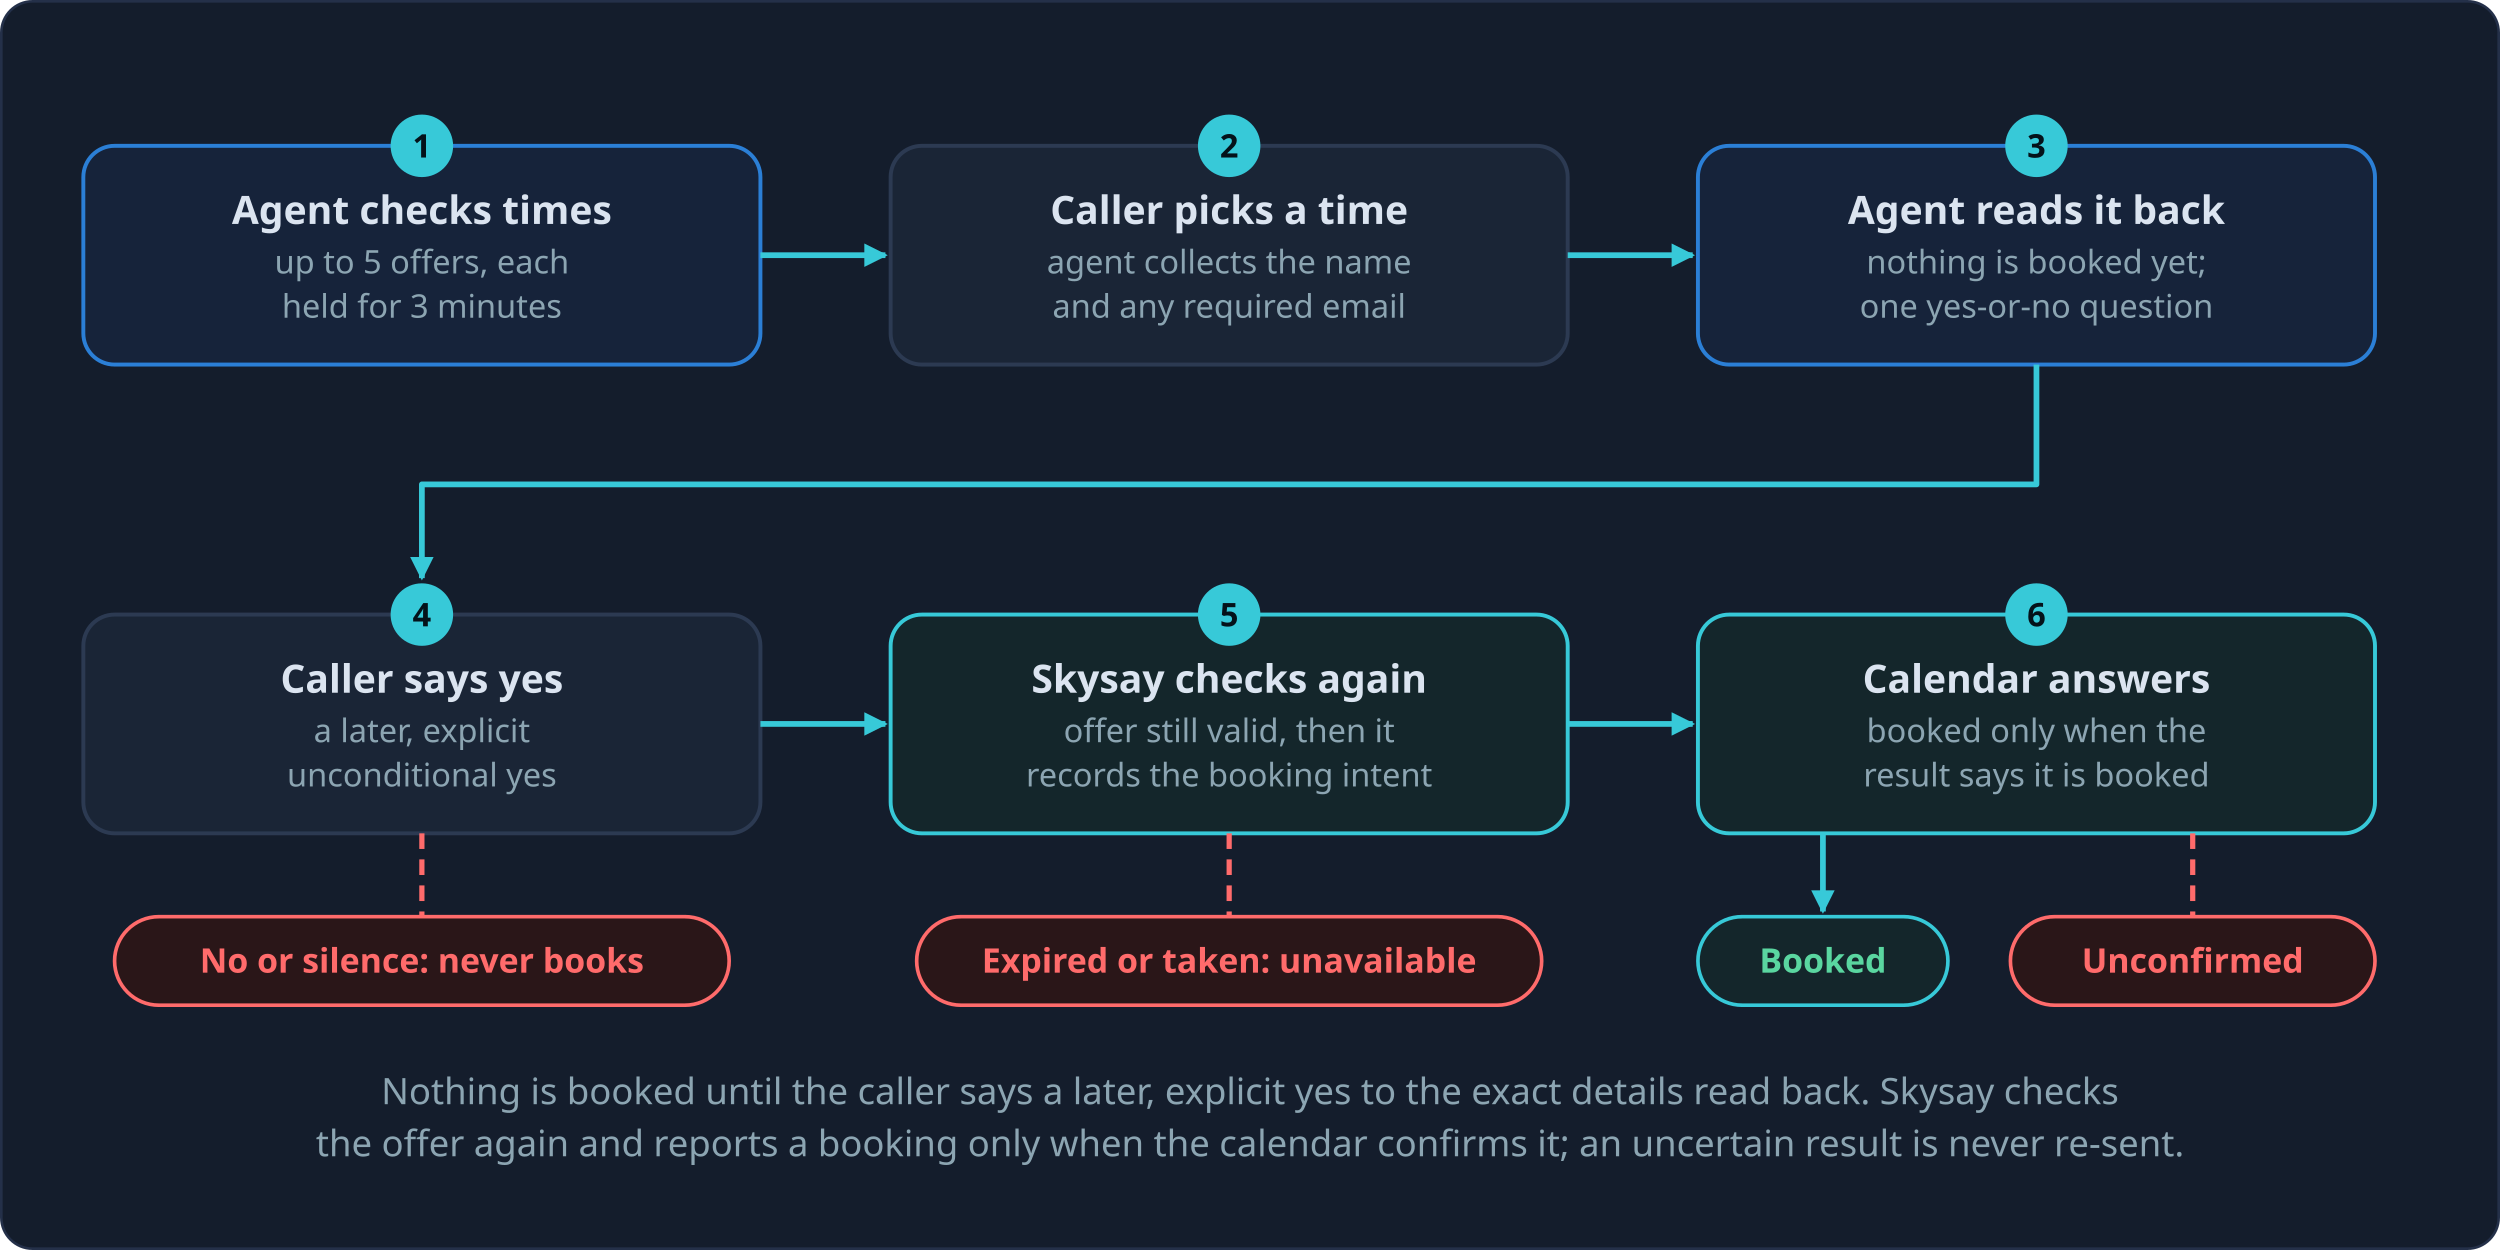
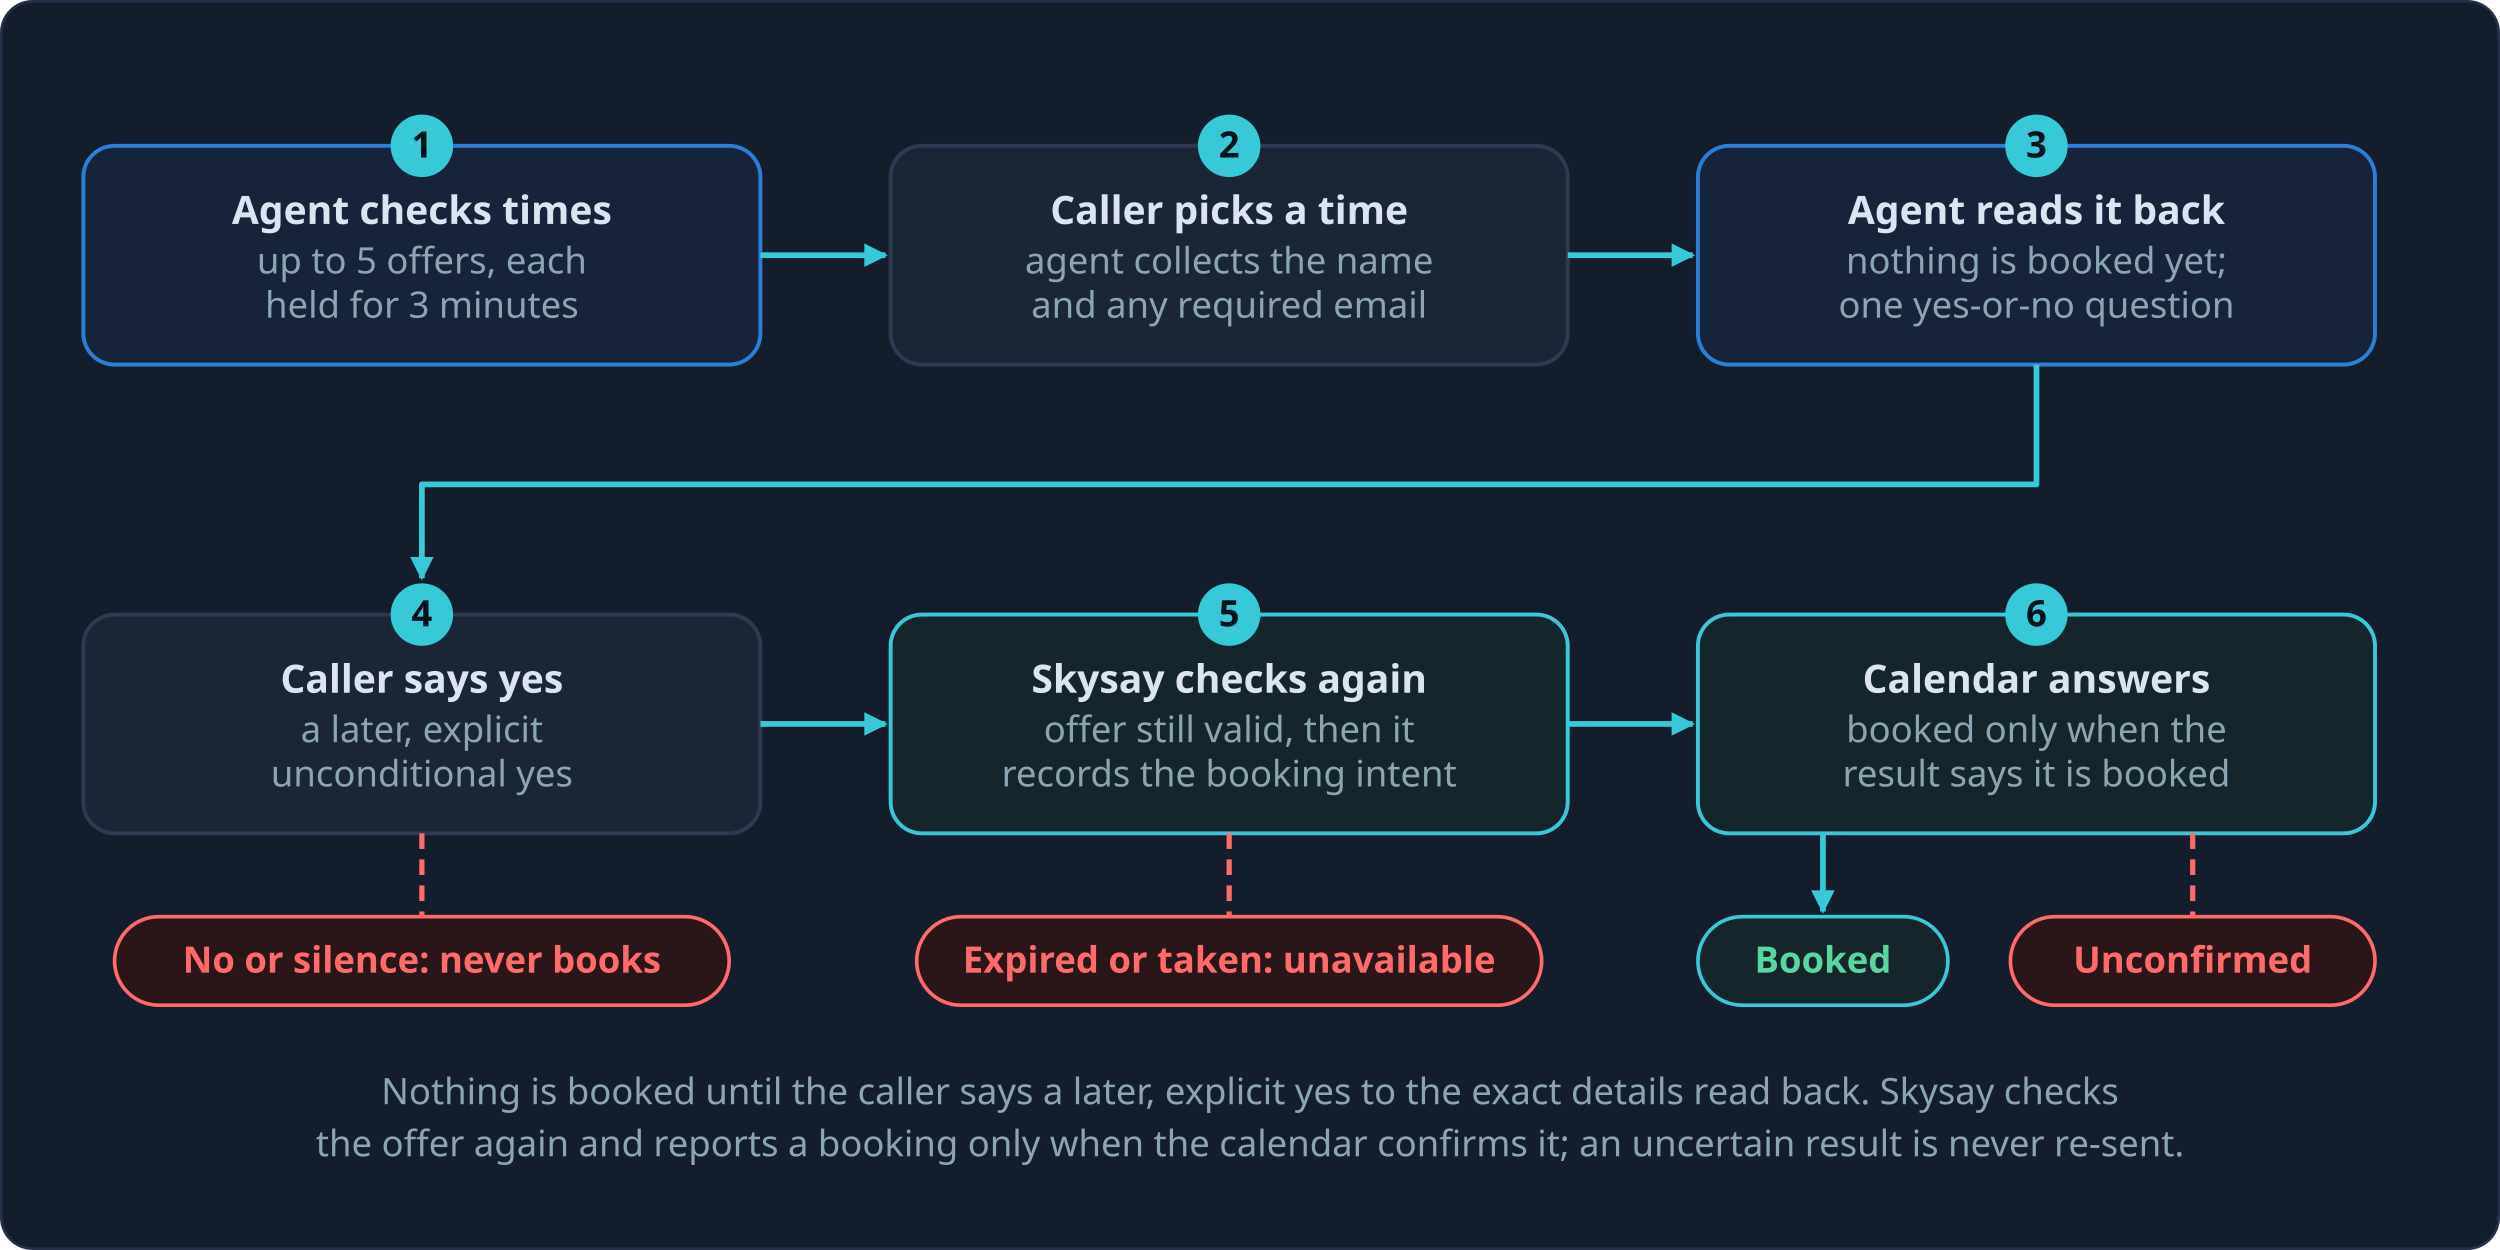
<svg xmlns="http://www.w3.org/2000/svg" viewBox="0 0 960 480" width="960" height="480" role="img">
  <defs>
    <marker id="am" viewBox="0 0 10 10" refX="9" refY="5" markerWidth="9" markerHeight="9" markerUnits="userSpaceOnUse" orient="auto">
      <path d="M0,0 L10,5 L0,10 z" fill="#37c9d8" />
    </marker>
    <marker id="ams" viewBox="0 0 10 10" refX="9" refY="5" markerWidth="9" markerHeight="9" markerUnits="userSpaceOnUse" orient="auto-start-reverse">
      <path d="M0,0 L10,5 L0,10 z" fill="#37c9d8" />
    </marker>
    <marker id="as" viewBox="0 0 10 10" refX="9" refY="5" markerWidth="9" markerHeight="9" markerUnits="userSpaceOnUse" orient="auto">
      <path d="M0,0 L10,5 L0,10 z" fill="#8492a8" />
    </marker>
    <marker id="ass" viewBox="0 0 10 10" refX="9" refY="5" markerWidth="9" markerHeight="9" markerUnits="userSpaceOnUse" orient="auto-start-reverse">
      <path d="M0,0 L10,5 L0,10 z" fill="#8492a8" />
    </marker>
    <marker id="af" viewBox="0 0 10 10" refX="9" refY="5" markerWidth="9" markerHeight="9" markerUnits="userSpaceOnUse" orient="auto">
      <path d="M0,0 L10,5 L0,10 z" fill="#ff6b6b" />
    </marker>
    <marker id="afs" viewBox="0 0 10 10" refX="9" refY="5" markerWidth="9" markerHeight="9" markerUnits="userSpaceOnUse" orient="auto-start-reverse">
      <path d="M0,0 L10,5 L0,10 z" fill="#ff6b6b" />
    </marker>
  </defs>
  <rect x="0.5" y="0.5" width="959" height="479" rx="12" fill="#141d2c" stroke="#243049" stroke-width="1" />
  <rect x="32" y="56" width="260" height="84" rx="12" fill="#16233a" stroke="#2b7fd6" stroke-width="1.5" />
  <text x="162.0" y="86.0" font-family="'Geist Variable', ui-sans-serif, system-ui, sans-serif" font-size="15" fill="#dbe4f0" font-weight="600" text-anchor="middle">Agent checks times</text>
-   <text x="162.0" y="105.0" font-family="'Geist Variable', ui-sans-serif, system-ui, sans-serif" font-size="12.5" fill="#8ca5b2" text-anchor="middle">up to 5 offers, each</text>
-   <text x="162.0" y="122.0" font-family="'Geist Variable', ui-sans-serif, system-ui, sans-serif" font-size="12.5" fill="#8ca5b2" text-anchor="middle">held for 3 minutes</text>
+   <text x="162.0" y="105.0" font-family="'Geist Variable', ui-sans-serif, system-ui, sans-serif" font-size="14" fill="#8ca5b2" text-anchor="middle">up to 5 offers, each</text>
+   <text x="162.0" y="122.0" font-family="'Geist Variable', ui-sans-serif, system-ui, sans-serif" font-size="14" fill="#8ca5b2" text-anchor="middle">held for 3 minutes</text>
  <circle cx="162.0" cy="56" r="12" fill="#37c9d8" />
-   <text x="162.0" y="60.5" font-family="'Geist Variable', ui-sans-serif, system-ui, sans-serif" font-size="12.5" fill="#04121a" font-weight="700" text-anchor="middle">1</text>
+   <text x="162.0" y="60.5" font-family="'Geist Variable', ui-sans-serif, system-ui, sans-serif" font-size="14" fill="#04121a" font-weight="700" text-anchor="middle">1</text>
  <rect x="342" y="56" width="260" height="84" rx="12" fill="#1a2536" stroke="#2c3a52" stroke-width="1.5" />
  <text x="472.0" y="86.0" font-family="'Geist Variable', ui-sans-serif, system-ui, sans-serif" font-size="15" fill="#dbe4f0" font-weight="600" text-anchor="middle">Caller picks a time</text>
-   <text x="472.0" y="105.0" font-family="'Geist Variable', ui-sans-serif, system-ui, sans-serif" font-size="12.5" fill="#8ca5b2" text-anchor="middle">agent collects the name</text>
-   <text x="472.0" y="122.0" font-family="'Geist Variable', ui-sans-serif, system-ui, sans-serif" font-size="12.5" fill="#8ca5b2" text-anchor="middle">and any required email</text>
+   <text x="472.0" y="105.0" font-family="'Geist Variable', ui-sans-serif, system-ui, sans-serif" font-size="14" fill="#8ca5b2" text-anchor="middle">agent collects the name</text>
+   <text x="472.0" y="122.0" font-family="'Geist Variable', ui-sans-serif, system-ui, sans-serif" font-size="14" fill="#8ca5b2" text-anchor="middle">and any required email</text>
  <circle cx="472.0" cy="56" r="12" fill="#37c9d8" />
-   <text x="472.0" y="60.5" font-family="'Geist Variable', ui-sans-serif, system-ui, sans-serif" font-size="12.5" fill="#04121a" font-weight="700" text-anchor="middle">2</text>
+   <text x="472.0" y="60.5" font-family="'Geist Variable', ui-sans-serif, system-ui, sans-serif" font-size="14" fill="#04121a" font-weight="700" text-anchor="middle">2</text>
  <rect x="652" y="56" width="260" height="84" rx="12" fill="#16233a" stroke="#2b7fd6" stroke-width="1.5" />
  <text x="782.0" y="86.0" font-family="'Geist Variable', ui-sans-serif, system-ui, sans-serif" font-size="15" fill="#dbe4f0" font-weight="600" text-anchor="middle">Agent reads it back</text>
-   <text x="782.0" y="105.0" font-family="'Geist Variable', ui-sans-serif, system-ui, sans-serif" font-size="12.5" fill="#8ca5b2" text-anchor="middle">nothing is booked yet;</text>
-   <text x="782.0" y="122.0" font-family="'Geist Variable', ui-sans-serif, system-ui, sans-serif" font-size="12.5" fill="#8ca5b2" text-anchor="middle">one yes-or-no question</text>
+   <text x="782.0" y="105.0" font-family="'Geist Variable', ui-sans-serif, system-ui, sans-serif" font-size="14" fill="#8ca5b2" text-anchor="middle">nothing is booked yet;</text>
+   <text x="782.0" y="122.0" font-family="'Geist Variable', ui-sans-serif, system-ui, sans-serif" font-size="14" fill="#8ca5b2" text-anchor="middle">one yes-or-no question</text>
  <circle cx="782.0" cy="56" r="12" fill="#37c9d8" />
-   <text x="782.0" y="60.5" font-family="'Geist Variable', ui-sans-serif, system-ui, sans-serif" font-size="12.5" fill="#04121a" font-weight="700" text-anchor="middle">3</text>
+   <text x="782.0" y="60.5" font-family="'Geist Variable', ui-sans-serif, system-ui, sans-serif" font-size="14" fill="#04121a" font-weight="700" text-anchor="middle">3</text>
  <rect x="32" y="236" width="260" height="84" rx="12" fill="#1a2536" stroke="#2c3a52" stroke-width="1.5" />
  <text x="162.0" y="266.0" font-family="'Geist Variable', ui-sans-serif, system-ui, sans-serif" font-size="15" fill="#dbe4f0" font-weight="600" text-anchor="middle">Caller says yes</text>
-   <text x="162.0" y="285.0" font-family="'Geist Variable', ui-sans-serif, system-ui, sans-serif" font-size="12.5" fill="#8ca5b2" text-anchor="middle">a later, explicit</text>
-   <text x="162.0" y="302.0" font-family="'Geist Variable', ui-sans-serif, system-ui, sans-serif" font-size="12.5" fill="#8ca5b2" text-anchor="middle">unconditional yes</text>
+   <text x="162.0" y="285.0" font-family="'Geist Variable', ui-sans-serif, system-ui, sans-serif" font-size="14" fill="#8ca5b2" text-anchor="middle">a later, explicit</text>
+   <text x="162.0" y="302.0" font-family="'Geist Variable', ui-sans-serif, system-ui, sans-serif" font-size="14" fill="#8ca5b2" text-anchor="middle">unconditional yes</text>
  <circle cx="162.0" cy="236" r="12" fill="#37c9d8" />
-   <text x="162.0" y="240.5" font-family="'Geist Variable', ui-sans-serif, system-ui, sans-serif" font-size="12.5" fill="#04121a" font-weight="700" text-anchor="middle">4</text>
+   <text x="162.0" y="240.5" font-family="'Geist Variable', ui-sans-serif, system-ui, sans-serif" font-size="14" fill="#04121a" font-weight="700" text-anchor="middle">4</text>
  <rect x="342" y="236" width="260" height="84" rx="12" fill="#14262b" stroke="#37c9d8" stroke-width="1.5" />
  <text x="472.0" y="266.0" font-family="'Geist Variable', ui-sans-serif, system-ui, sans-serif" font-size="15" fill="#dbe4f0" font-weight="600" text-anchor="middle">Skysay checks again</text>
-   <text x="472.0" y="285.0" font-family="'Geist Variable', ui-sans-serif, system-ui, sans-serif" font-size="12.5" fill="#8ca5b2" text-anchor="middle">offer still valid, then it</text>
-   <text x="472.0" y="302.0" font-family="'Geist Variable', ui-sans-serif, system-ui, sans-serif" font-size="12.5" fill="#8ca5b2" text-anchor="middle">records the booking intent</text>
+   <text x="472.0" y="285.0" font-family="'Geist Variable', ui-sans-serif, system-ui, sans-serif" font-size="14" fill="#8ca5b2" text-anchor="middle">offer still valid, then it</text>
+   <text x="472.0" y="302.0" font-family="'Geist Variable', ui-sans-serif, system-ui, sans-serif" font-size="14" fill="#8ca5b2" text-anchor="middle">records the booking intent</text>
  <circle cx="472.0" cy="236" r="12" fill="#37c9d8" />
-   <text x="472.0" y="240.5" font-family="'Geist Variable', ui-sans-serif, system-ui, sans-serif" font-size="12.5" fill="#04121a" font-weight="700" text-anchor="middle">5</text>
+   <text x="472.0" y="240.5" font-family="'Geist Variable', ui-sans-serif, system-ui, sans-serif" font-size="14" fill="#04121a" font-weight="700" text-anchor="middle">5</text>
  <rect x="652" y="236" width="260" height="84" rx="12" fill="#14262b" stroke="#37c9d8" stroke-width="1.5" />
  <text x="782.0" y="266.0" font-family="'Geist Variable', ui-sans-serif, system-ui, sans-serif" font-size="15" fill="#dbe4f0" font-weight="600" text-anchor="middle">Calendar answers</text>
-   <text x="782.0" y="285.0" font-family="'Geist Variable', ui-sans-serif, system-ui, sans-serif" font-size="12.5" fill="#8ca5b2" text-anchor="middle">booked only when the</text>
-   <text x="782.0" y="302.0" font-family="'Geist Variable', ui-sans-serif, system-ui, sans-serif" font-size="12.5" fill="#8ca5b2" text-anchor="middle">result says it is booked</text>
+   <text x="782.0" y="285.0" font-family="'Geist Variable', ui-sans-serif, system-ui, sans-serif" font-size="14" fill="#8ca5b2" text-anchor="middle">booked only when the</text>
+   <text x="782.0" y="302.0" font-family="'Geist Variable', ui-sans-serif, system-ui, sans-serif" font-size="14" fill="#8ca5b2" text-anchor="middle">result says it is booked</text>
  <circle cx="782.0" cy="236" r="12" fill="#37c9d8" />
-   <text x="782.0" y="240.5" font-family="'Geist Variable', ui-sans-serif, system-ui, sans-serif" font-size="12.5" fill="#04121a" font-weight="700" text-anchor="middle">6</text>
+   <text x="782.0" y="240.5" font-family="'Geist Variable', ui-sans-serif, system-ui, sans-serif" font-size="14" fill="#04121a" font-weight="700" text-anchor="middle">6</text>
  <polyline points="292,98 340,98" fill="none" stroke="#37c9d8" stroke-width="2.2" stroke-linejoin="round" marker-end="url(#am)" />
  <polyline points="292,278 340,278" fill="none" stroke="#37c9d8" stroke-width="2.2" stroke-linejoin="round" marker-end="url(#am)" />
  <polyline points="602,98 650,98" fill="none" stroke="#37c9d8" stroke-width="2.2" stroke-linejoin="round" marker-end="url(#am)" />
  <polyline points="602,278 650,278" fill="none" stroke="#37c9d8" stroke-width="2.2" stroke-linejoin="round" marker-end="url(#am)" />
  <polyline points="782,140 782,186 162,186 162,222" fill="none" stroke="#37c9d8" stroke-width="2.2" stroke-linejoin="round" marker-end="url(#am)" />
  <polyline points="162,320 162,352" fill="none" stroke="#ff6b6b" stroke-width="2" stroke-dasharray="6 4" />
  <rect x="44" y="352" width="236" height="34" rx="17.0" fill="#2a1618" stroke="#ff6b6b" stroke-width="1.4" />
-   <text x="162.0" y="373.5" font-family="'Geist Variable', ui-sans-serif, system-ui, sans-serif" font-size="13" fill="#ff6b6b" font-weight="600" text-anchor="middle">No or silence: never books</text>
+   <text x="162.0" y="373.5" font-family="'Geist Variable', ui-sans-serif, system-ui, sans-serif" font-size="14" fill="#ff6b6b" font-weight="600" text-anchor="middle">No or silence: never books</text>
  <polyline points="472,320 472,352" fill="none" stroke="#ff6b6b" stroke-width="2" stroke-dasharray="6 4" />
  <rect x="352" y="352" width="240" height="34" rx="17.0" fill="#2a1618" stroke="#ff6b6b" stroke-width="1.4" />
-   <text x="472.0" y="373.5" font-family="'Geist Variable', ui-sans-serif, system-ui, sans-serif" font-size="13" fill="#ff6b6b" font-weight="600" text-anchor="middle">Expired or taken: unavailable</text>
+   <text x="472.0" y="373.5" font-family="'Geist Variable', ui-sans-serif, system-ui, sans-serif" font-size="14" fill="#ff6b6b" font-weight="600" text-anchor="middle">Expired or taken: unavailable</text>
  <polyline points="700,320 700,350" fill="none" stroke="#37c9d8" stroke-width="2.2" stroke-linejoin="round" marker-end="url(#am)" />
  <rect x="652" y="352" width="96" height="34" rx="17.0" fill="#14262b" stroke="#37c9d8" stroke-width="1.4" />
-   <text x="700.0" y="373.5" font-family="'Geist Variable', ui-sans-serif, system-ui, sans-serif" font-size="13" fill="#5ad6a0" font-weight="600" text-anchor="middle">Booked</text>
+   <text x="700.0" y="373.5" font-family="'Geist Variable', ui-sans-serif, system-ui, sans-serif" font-size="14" fill="#5ad6a0" font-weight="600" text-anchor="middle">Booked</text>
  <polyline points="842,320 842,352" fill="none" stroke="#ff6b6b" stroke-width="2" stroke-dasharray="6 4" />
  <rect x="772" y="352" width="140" height="34" rx="17.0" fill="#2a1618" stroke="#ff6b6b" stroke-width="1.4" />
-   <text x="842.0" y="373.5" font-family="'Geist Variable', ui-sans-serif, system-ui, sans-serif" font-size="13" fill="#ff6b6b" font-weight="600" text-anchor="middle">Unconfirmed</text>
+   <text x="842.0" y="373.5" font-family="'Geist Variable', ui-sans-serif, system-ui, sans-serif" font-size="14" fill="#ff6b6b" font-weight="600" text-anchor="middle">Unconfirmed</text>
  <text x="480.0" y="424" font-family="'Geist Variable', ui-sans-serif, system-ui, sans-serif" font-size="14" fill="#8ca5b2" text-anchor="middle">Nothing is booked until the caller says a later, explicit yes to the exact details read back. Skysay checks</text>
  <text x="480.0" y="444" font-family="'Geist Variable', ui-sans-serif, system-ui, sans-serif" font-size="14" fill="#8ca5b2" text-anchor="middle">the offer again and reports a booking only when the calendar confirms it; an uncertain result is never re-sent.</text>
</svg>
